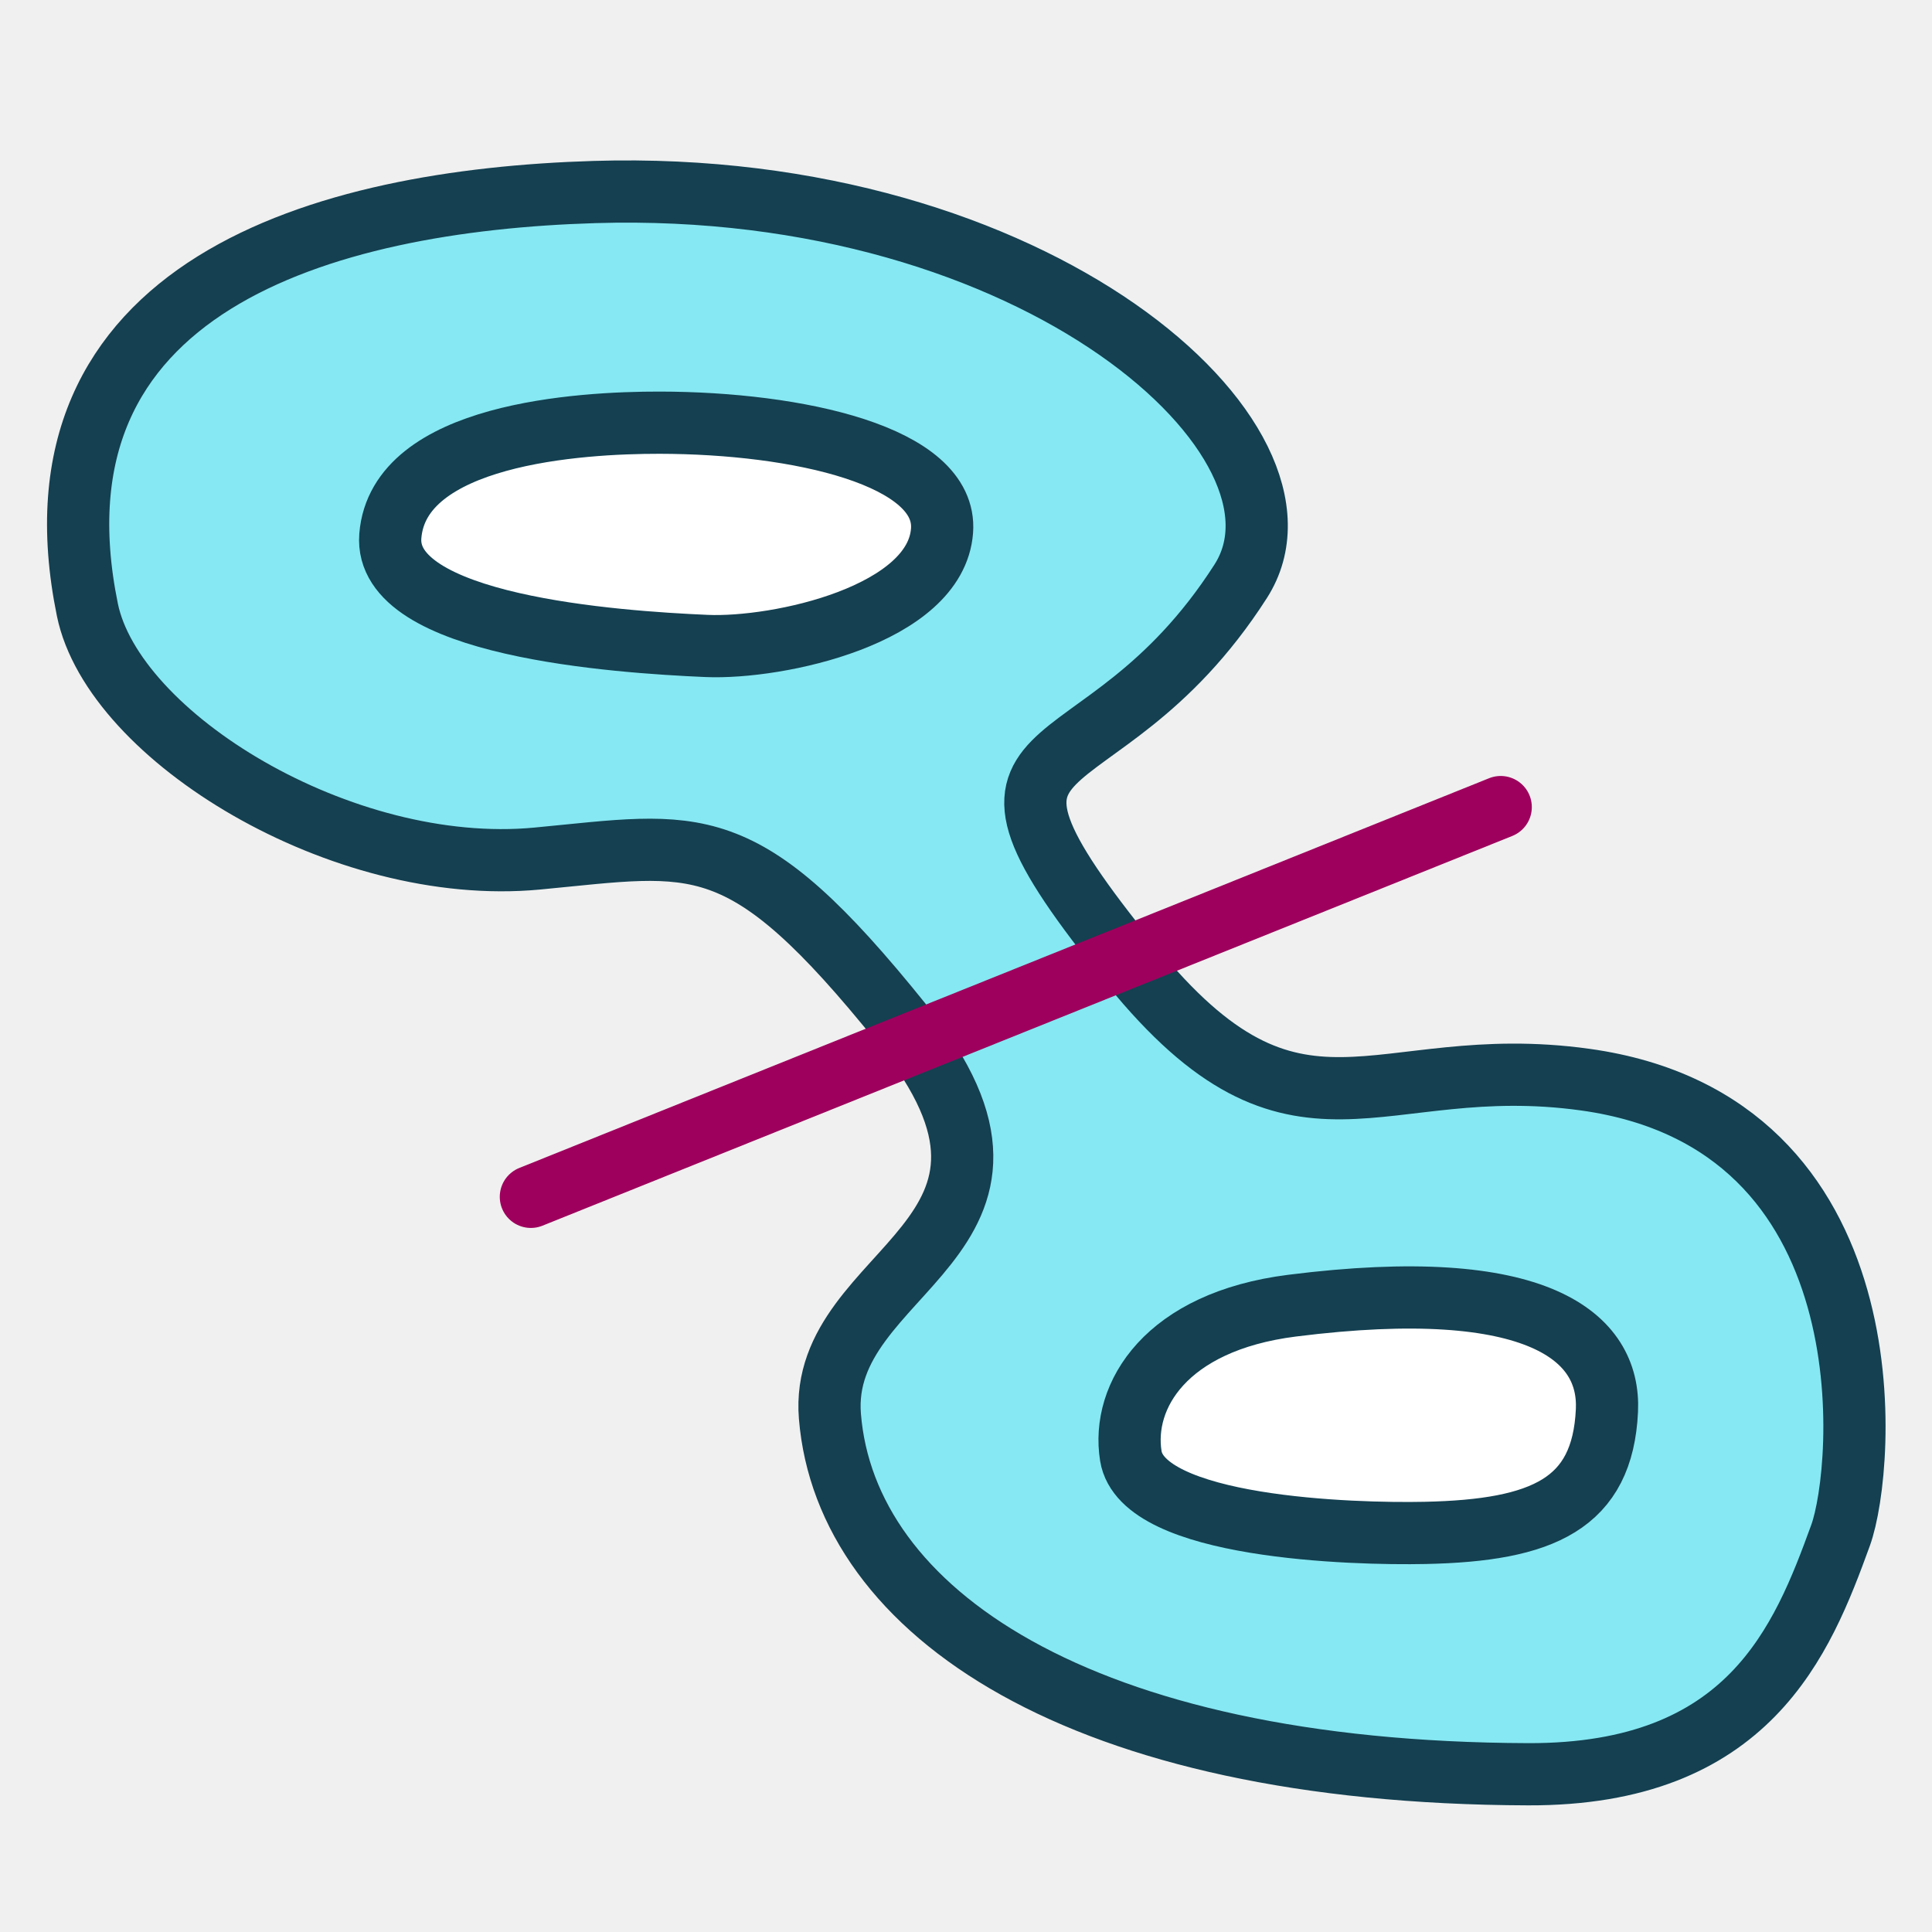
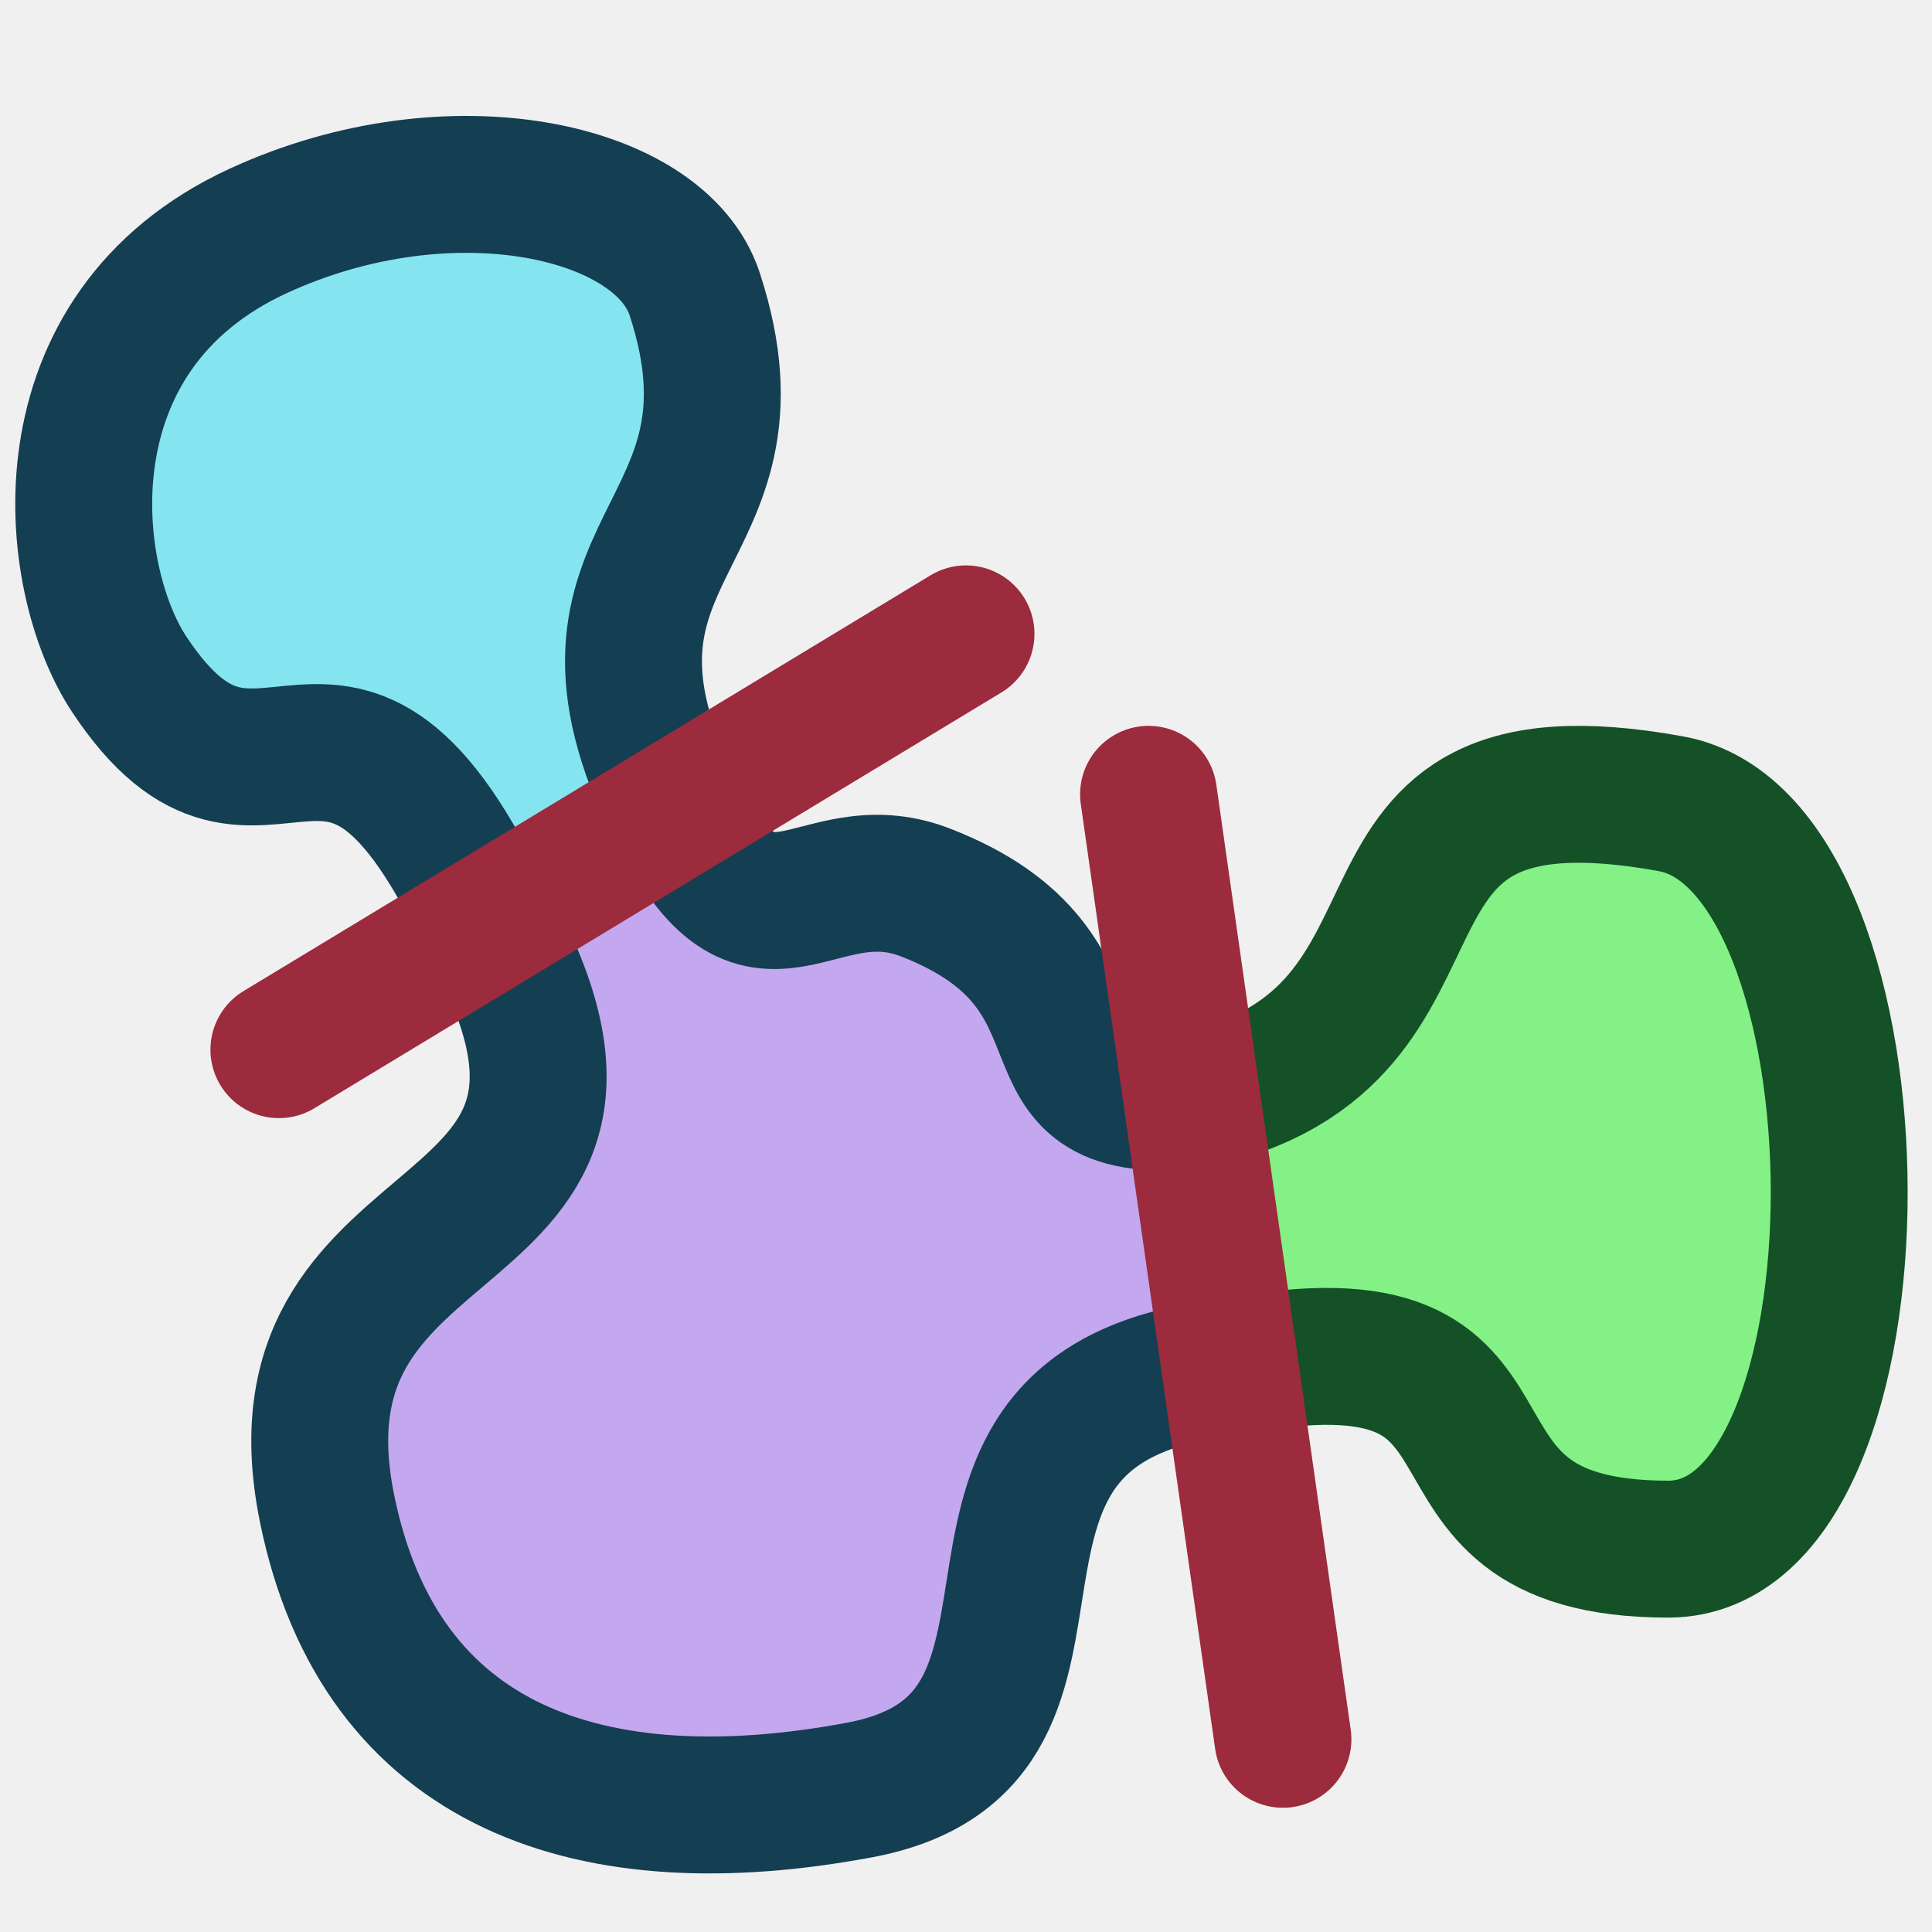
- <svg xmlns="http://www.w3.org/2000/svg" version="1.1" id="Layer_1" x="0px" y="0px" width="248.438px" height="248.438px" viewBox="0 0 248.438 248.438" enable-background="new 0 0 248.438 248.438" xml:space="preserve">
-   <path fill="#86E8F2" stroke="#144051" stroke-width="8" stroke-linecap="round" stroke-miterlimit="10" d="M236.677,197.437  c3.149-8.658,6.731-53.098-32.825-58.605c-26.985-3.757-37.008,11.601-58.368-14.71c-26.648-32.824-4.613-20.236,14.057-49.373  c11.462-17.889-26.067-51.78-83.09-50.057C41.474,25.749,2.738,36.82,11.234,78.402c3.335,16.322,32.733,34.375,57.835,32.002  c20.737-1.959,26.287-4.374,46.875,21.226c22.396,27.847-10.79,31.262-9.224,50.498c2.043,25.085,32.001,45.83,89.771,46.025  C224.924,228.249,231.755,210.966,236.677,197.437z" />
-   <path fill="#FFFFFF" stroke="#0071BC" stroke-width="8" stroke-linecap="round" stroke-miterlimit="10" d="M39.375,68.038" />
-   <line fill="none" stroke="#9E005D" stroke-width="8" stroke-linecap="round" stroke-miterlimit="10" x1="68.266" y1="153.902" x2="192.978" y2="103.784" />
-   <path fill="#FFFFFF" stroke="#144051" stroke-width="8" stroke-linecap="round" stroke-miterlimit="10" d="M50.192,68.924  c-0.92,11.577,29.046,13.635,40.648,14.14c9.256,0.402,29.5-3.989,30.298-14.825c0.706-9.606-18.541-13.861-36.307-13.886  C74.499,54.338,51.237,55.781,50.192,68.924z" />
-   <path fill="#FFFFFF" stroke="#144051" stroke-width="8" stroke-linecap="round" stroke-miterlimit="10" d="M145.415,187.222  c1.485,9.271,28.473,10.096,37.86,9.895c15.181-0.324,22.799-3.755,23.362-15.729c0.443-9.419-8.683-17.504-40.491-13.491  C149.904,169.947,144.175,179.49,145.415,187.222z" />
+ <svg xmlns="http://www.w3.org/2000/svg" version="1.1" id="Layer_1" x="0px" y="0px" width="254px" height="254px" viewBox="0 0 254 254" enable-background="new 0 0 254 254" xml:space="preserve">
+   <polyline fill="#C3A8F0" points="64.282,121.531 97.333,166.607 161.709,179.738 156.727,144.716 140.36,136.786 124.958,119   99,119 88.757,106.477 " />
+   <path fill="#C3A8F0" stroke="#143E51" stroke-width="18" stroke-linecap="round" stroke-miterlimit="10" d="M89.015,106.359  C100,129,107.06,111.667,121.667,117.333C148.52,127.75,132,147,156.82,144.692" />
+   <path fill="#C3A8F0" stroke="#143E51" stroke-width="18" stroke-linecap="round" stroke-miterlimit="10" d="M64.282,121.409  c24.733,45.138-30.06,33.777-21.282,76.925c7,34.409,35.037,43.534,69.996,37c35.67-6.667,3.338-50.667,48.713-55.626" />
+   <path fill="#84E5F1" stroke="#143E51" stroke-width="18" stroke-linecap="round" stroke-miterlimit="10" d="M64.116,121.409  C44.333,78.667,34.667,115.333,17,88.667c-8.39-12.663-12-45,17-58.333c25.215-11.593,52.838-5.436,57.333,8.333  c10.667,32.667-20,32.667-2.562,67.839" />
+   <line fill="none" stroke="#9C2B3D" stroke-width="18" stroke-linecap="round" stroke-miterlimit="10" x1="36.667" y1="138" x2="127" y2="83.334" />
+   <path fill="#84F187" stroke="#145127" stroke-width="18" stroke-linecap="round" stroke-miterlimit="10" d="M156.82,144.692  C195.667,136.334,172,97,219.667,105.667c29.318,5.331,29.818,97.998-0.334,97.999c-37.667,0.001-13.333-32.332-57.624-23.958" />
+   <line fill="none" stroke="#9C2B3D" stroke-width="18" stroke-linecap="round" stroke-miterlimit="10" x1="151" y1="104.428" x2="168.667" y2="228.667" />
</svg>
